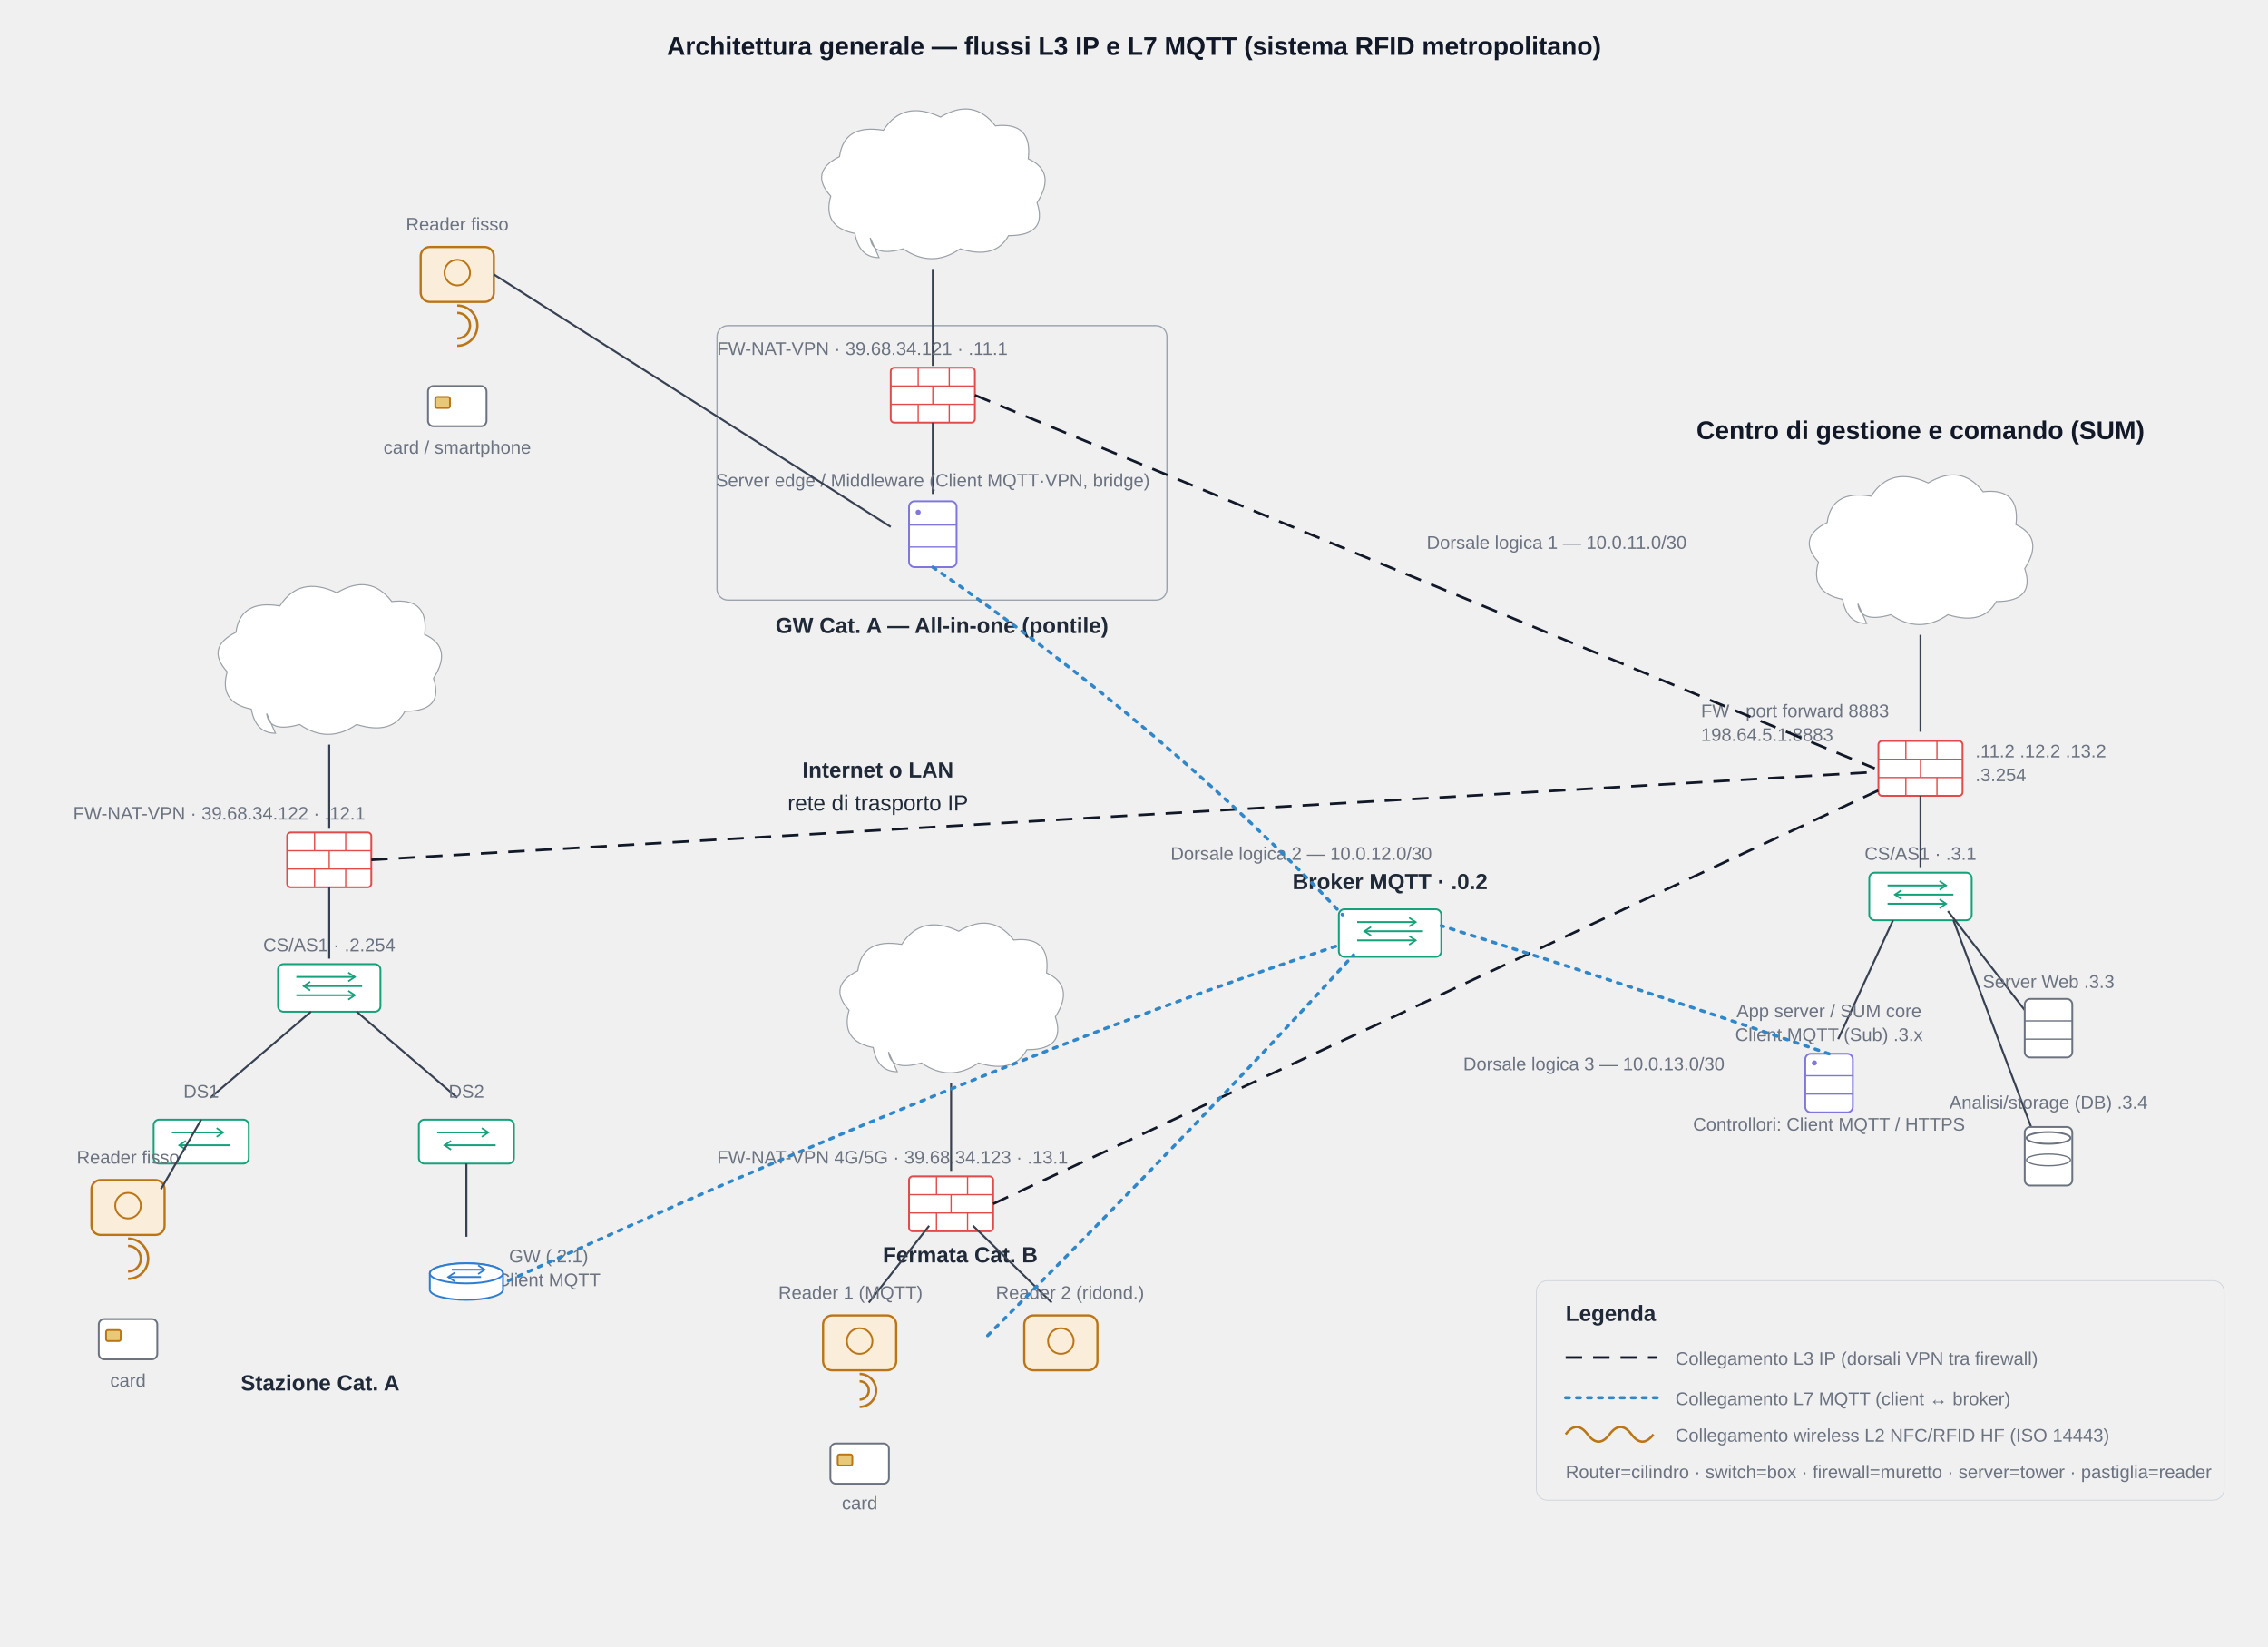
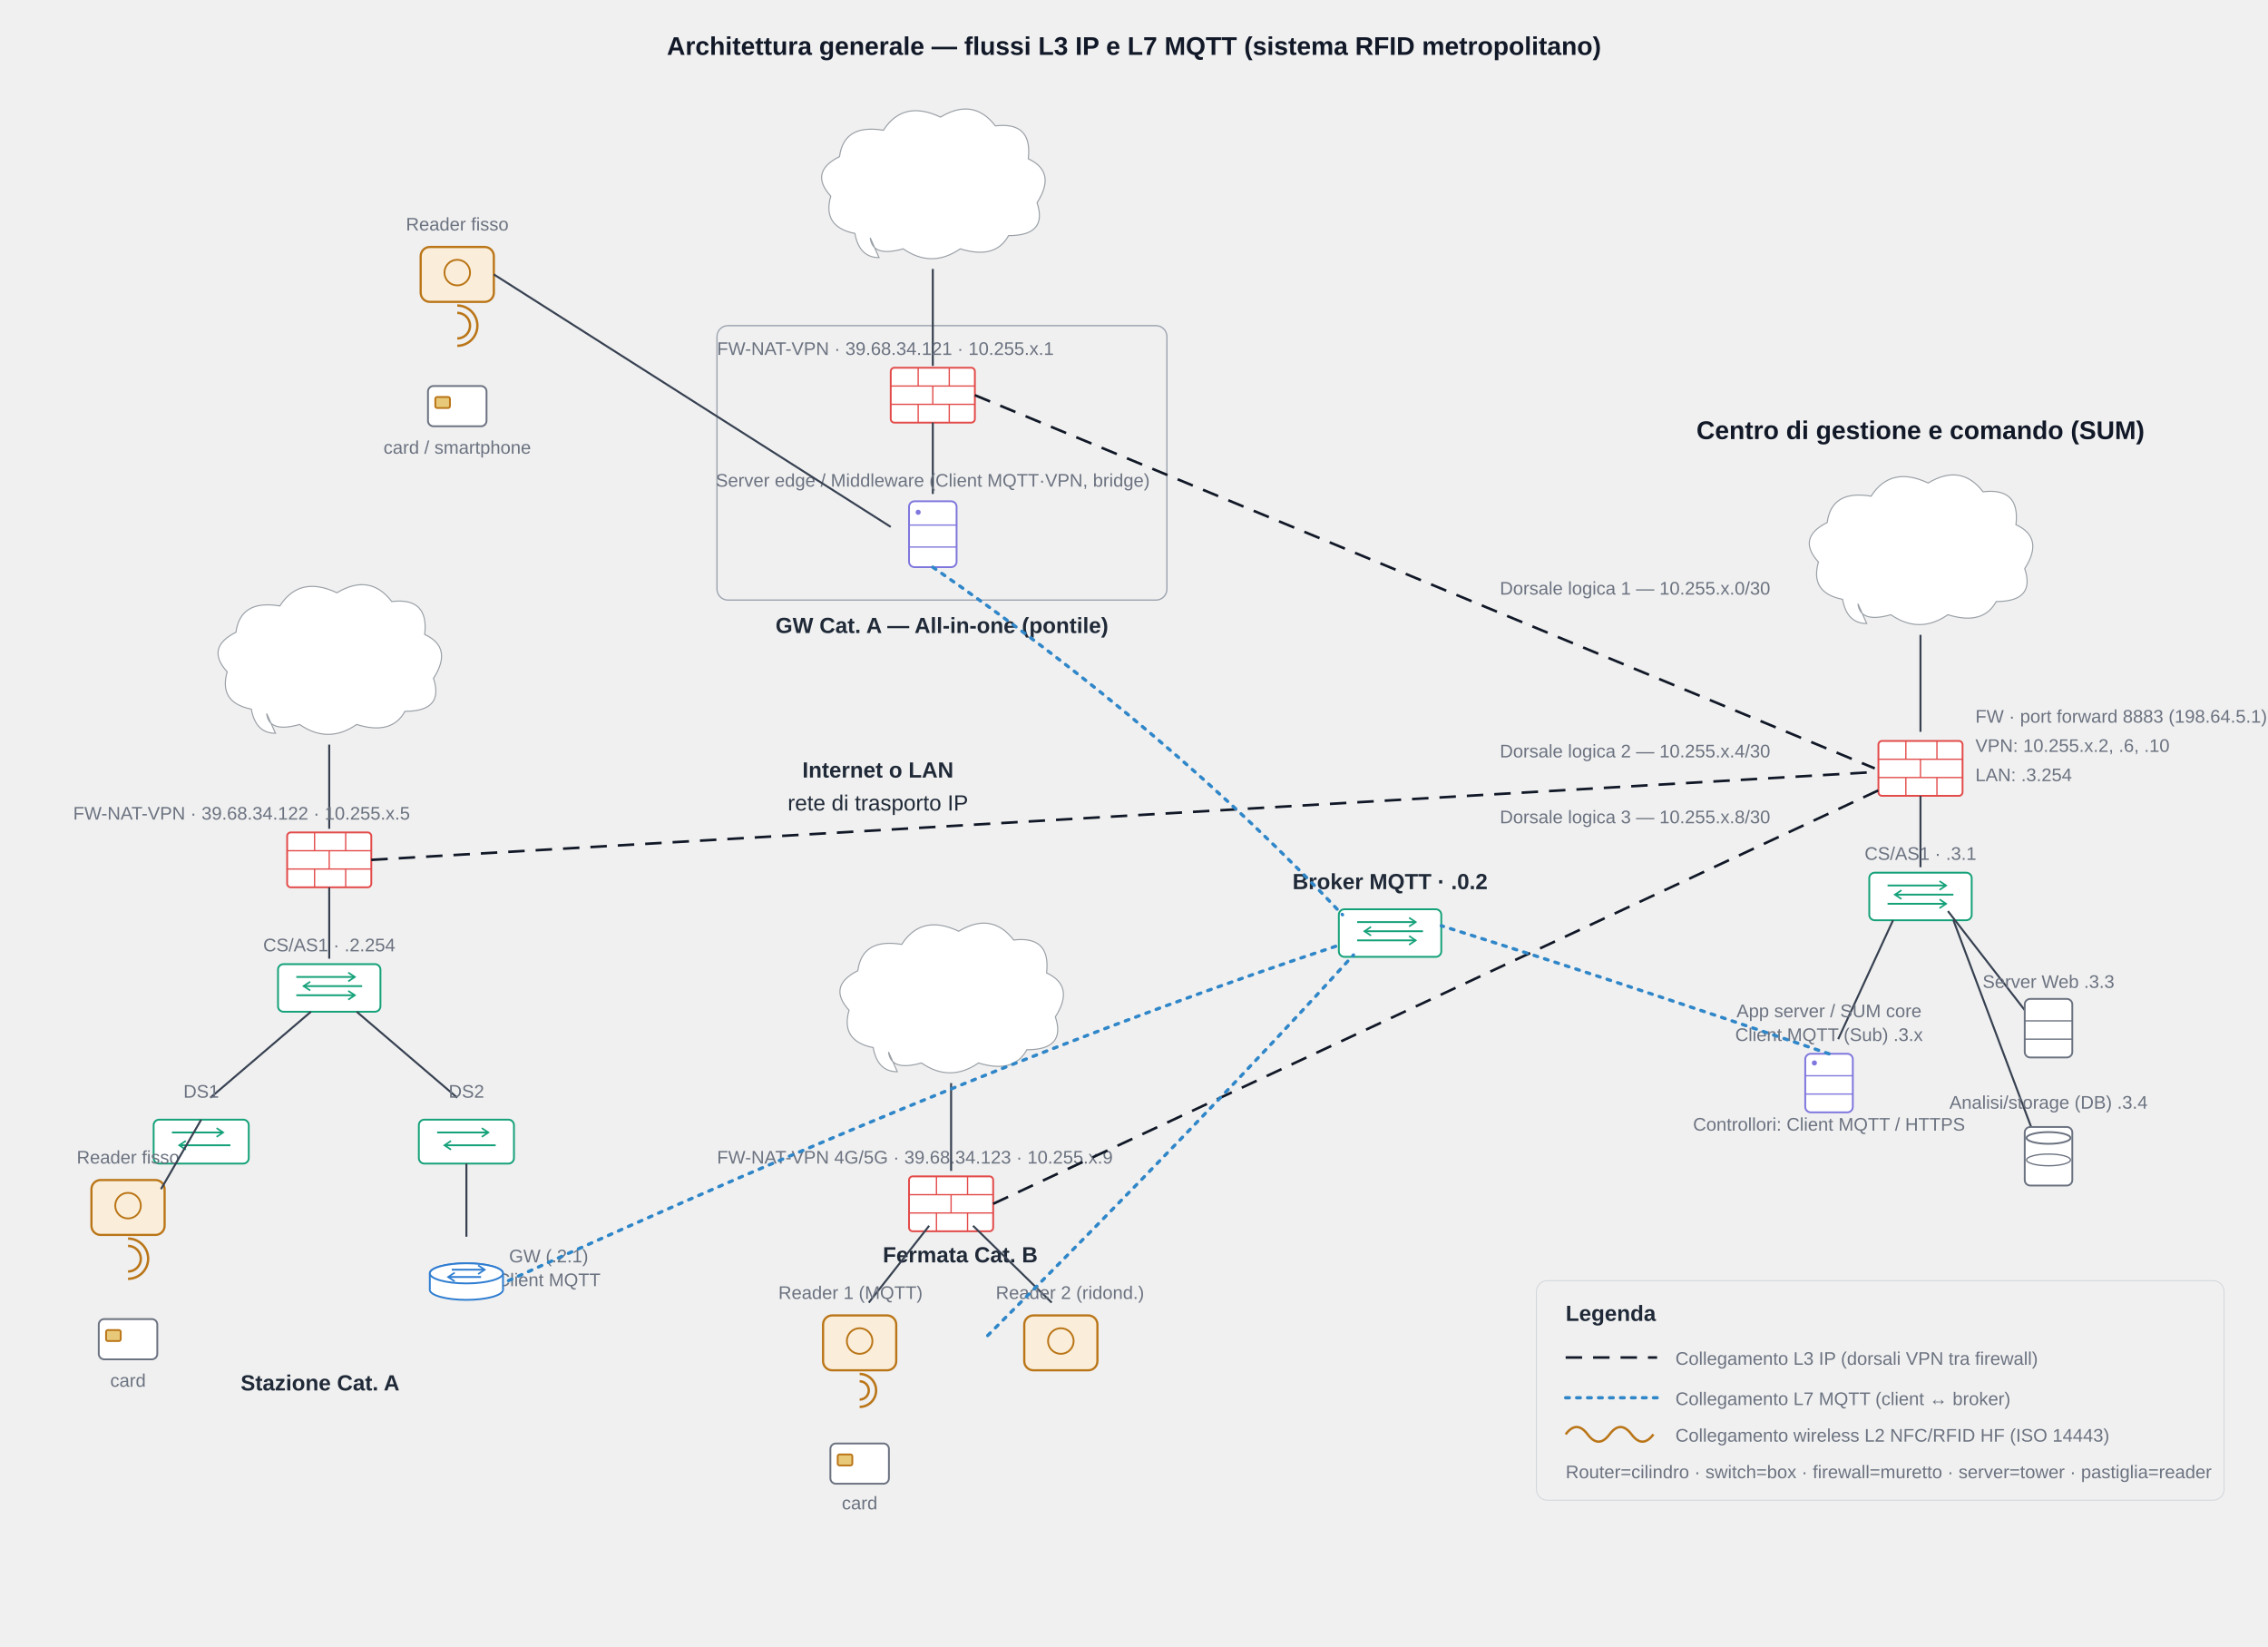
<svg xmlns="http://www.w3.org/2000/svg" viewBox="0 0 1240 900" font-family="Segoe UI, Arial, sans-serif">
  <style>
  .lbl{font-size:12px;fill:#1f2937}.sub{font-size:10px;fill:#6b7280}.ttl{font-size:14px;font-weight:600;fill:#111827}
  .big{font-size:16px;fill:#374151}
  .body{fill:#fff}.rt{stroke:#2F7DD1}.sw{stroke:#15A179}.fw{stroke:#E24B4A}.srv{stroke:#7F77DD}.db{stroke:#6b7280}.cl{stroke:#9aa0a6}
  .rdr{fill:#FAEEDA;stroke:#BA7517;stroke-width:1.2}
  .l3{stroke:#111827;stroke-width:1.4;stroke-dasharray:9 6;fill:none}
  .l7{stroke:#2F86C8;stroke-width:1.8;stroke-dasharray:2 4;stroke-linecap:round;fill:none}
  .nfc{stroke:#BA7517;stroke-width:1.3;fill:none}
  .wire{stroke:#374151;stroke-width:1.1;fill:none}
</style>
  <defs>
    <marker id="a" viewBox="0 0 10 10" refX="8" refY="5" markerWidth="6" markerHeight="6" orient="auto-start-reverse">
      <path d="M2 1L8 5L2 9" fill="none" stroke="context-stroke" stroke-width="1.5" />
    </marker>
  </defs>
  <text class="ttl" x="620" y="30" text-anchor="middle">Architettura generale — flussi L3 IP e L7 MQTT (sistema RFID metropolitano)</text>
  <path class="body cl" d="M270 270 q-18 0 -22 -22 q-30 -6 -22 -34 q-20 -22 8 -36 q4 -30 40 -24 q18 -28 52 -12 q30 -18 50 8 q34 -4 30 30 q26 12 8 40 q10 30 -26 30 q-12 22 -44 12 q-26 18 -52 0 q-28 8 -30 -10 Z" transform="translate(318.6,-21.2) scale(0.6)" />
  <path class="body cl" d="M270 270 q-18 0 -22 -22 q-30 -6 -22 -34 q-20 -22 8 -36 q4 -30 40 -24 q18 -28 52 -12 q30 -18 50 8 q34 -4 30 30 q26 12 8 40 q10 30 -26 30 q-12 22 -44 12 q-26 18 -52 0 q-28 8 -30 -10 Z" transform="translate(-11.4,238.8) scale(0.6)" />
  <path class="body cl" d="M270 270 q-18 0 -22 -22 q-30 -6 -22 -34 q-20 -22 8 -36 q4 -30 40 -24 q18 -28 52 -12 q30 -18 50 8 q34 -4 30 30 q26 12 8 40 q10 30 -26 30 q-12 22 -44 12 q-26 18 -52 0 q-28 8 -30 -10 Z" transform="translate(328.6,423.8) scale(0.6)" />
  <path class="body cl" d="M270 270 q-18 0 -22 -22 q-30 -6 -22 -34 q-20 -22 8 -36 q4 -30 40 -24 q18 -28 52 -12 q30 -18 50 8 q34 -4 30 30 q26 12 8 40 q10 30 -26 30 q-12 22 -44 12 q-26 18 -52 0 q-28 8 -30 -10 Z" transform="translate(858.6,178.8) scale(0.6)" />
  <rect x="392" y="178" width="246" height="150" rx="6" fill="none" stroke="#9ca3af" stroke-width="0.7" />
  <line class="wire" x1="510" y1="147" x2="510" y2="200" />
-   <text class="sub" x="392" y="194">FW-NAT-VPN · 39.68.34.121 · .11.1</text>
+   <text class="sub" x="392" y="194">FW-NAT-VPN · 39.68.34.121 · 10.255.x.1</text>
  <g transform="translate(510,216)">
    <rect class="body fw" x="-23" y="-15" width="46" height="30" rx="2" />
    <line class="fw" x1="-23" y1="-5" x2="23" y2="-5" stroke-width="0.7" />
    <line class="fw" x1="-23" y1="5" x2="23" y2="5" stroke-width="0.7" />
    <line class="fw" x1="-8" y1="-15" x2="-8" y2="-5" stroke-width="0.7" />
    <line class="fw" x1="9" y1="-15" x2="9" y2="-5" stroke-width="0.7" />
    <line class="fw" x1="0" y1="-5" x2="0" y2="5" stroke-width="0.7" />
    <line class="fw" x1="-8" y1="5" x2="-8" y2="15" stroke-width="0.7" />
    <line class="fw" x1="9" y1="5" x2="9" y2="15" stroke-width="0.7" />
  </g>
  <line class="wire" x1="510" y1="231" x2="510" y2="270" />
  <text class="sub" x="510" y="266" text-anchor="middle">Server edge / Middleware (Client MQTT·VPN, bridge)</text>
  <g transform="translate(510,292)">
    <rect class="body srv" x="-13" y="-18" width="26" height="36" rx="3" />
    <line class="srv" x1="-13" y1="-5" x2="13" y2="-5" stroke-width="0.7" />
    <line class="srv" x1="-13" y1="7" x2="13" y2="7" stroke-width="0.7" />
    <circle cx="-8" cy="-12" r="1.4" fill="#7F77DD" />
  </g>
  <text class="lbl" x="515" y="346" text-anchor="middle" font-weight="600">GW Cat. A — All-in-one (pontile)</text>
  <text class="sub" x="250" y="126" text-anchor="middle">Reader fisso</text>
  <g transform="translate(250,150)">
    <rect class="rdr" x="-20" y="-15" width="40" height="30" rx="5" />
    <circle cx="0" cy="-1" r="7" fill="none" stroke="#BA7517" />
  </g>
  <path class="nfc" d="M250 167 a10 10 0 0 1 0 22 M250 171 a6 6 0 0 1 0 14" />
  <g transform="translate(250,222)">
    <rect x="-16" y="-11" width="32" height="22" rx="3" fill="#fff" stroke="#6b7280" />
    <rect x="-12" y="-5" width="8" height="6" rx="1" fill="#e8c97a" stroke="#BA7517" />
  </g>
  <text class="sub" x="250" y="248" text-anchor="middle">card / smartphone</text>
  <line class="wire" x1="270" y1="150" x2="487" y2="288" />
  <line class="wire" x1="180" y1="407" x2="180" y2="453" />
-   <text class="sub" x="40" y="448">FW-NAT-VPN · 39.68.34.122 · .12.1</text>
+   <text class="sub" x="40" y="448">FW-NAT-VPN · 39.68.34.122 · 10.255.x.5</text>
  <g transform="translate(180,470)">
    <rect class="body fw" x="-23" y="-15" width="46" height="30" rx="2" />
    <line class="fw" x1="-23" y1="-5" x2="23" y2="-5" stroke-width="0.7" />
    <line class="fw" x1="-23" y1="5" x2="23" y2="5" stroke-width="0.7" />
    <line class="fw" x1="-8" y1="-15" x2="-8" y2="-5" stroke-width="0.7" />
    <line class="fw" x1="9" y1="-15" x2="9" y2="-5" stroke-width="0.7" />
    <line class="fw" x1="0" y1="-5" x2="0" y2="5" stroke-width="0.7" />
    <line class="fw" x1="-8" y1="5" x2="-8" y2="15" stroke-width="0.7" />
    <line class="fw" x1="9" y1="5" x2="9" y2="15" stroke-width="0.7" />
  </g>
  <line class="wire" x1="180" y1="485" x2="180" y2="524" />
  <text class="sub" x="180" y="520" text-anchor="middle">CS/AS1 · .2.254</text>
  <g transform="translate(180,540)">
    <rect class="body sw" x="-28" y="-13" width="56" height="26" rx="3" />
    <line class="sw" x1="-18" y1="-6" x2="14" y2="-6" marker-end="url(#a)" />
    <line class="sw" x1="18" y1="-1" x2="-14" y2="-1" marker-end="url(#a)" />
    <line class="sw" x1="-18" y1="4" x2="14" y2="4" marker-end="url(#a)" />
  </g>
  <line class="wire" x1="170" y1="553" x2="115" y2="600" />
  <line class="wire" x1="195" y1="553" x2="250" y2="600" />
  <text class="sub" x="110" y="600" text-anchor="middle">DS1</text>
  <g transform="translate(110,624)">
    <rect class="body sw" x="-26" y="-12" width="52" height="24" rx="3" />
    <line class="sw" x1="-16" y1="-5" x2="12" y2="-5" marker-end="url(#a)" />
    <line class="sw" x1="16" y1="2" x2="-12" y2="2" marker-end="url(#a)" />
  </g>
  <text class="sub" x="255" y="600" text-anchor="middle">DS2</text>
  <g transform="translate(255,624)">
    <rect class="body sw" x="-26" y="-12" width="52" height="24" rx="3" />
    <line class="sw" x1="-16" y1="-5" x2="12" y2="-5" marker-end="url(#a)" />
    <line class="sw" x1="16" y1="2" x2="-12" y2="2" marker-end="url(#a)" />
  </g>
  <line class="wire" x1="255" y1="636" x2="255" y2="676" />
  <text class="sub" x="300" y="690" text-anchor="middle">GW (.2.1)</text>
  <text class="sub" x="300" y="703" text-anchor="middle">Client MQTT</text>
  <g transform="translate(255,700)">
    <ellipse class="body rt" cx="0" cy="5" rx="20" ry="5.5" />
    <path class="body rt" d="M-20 5 V-4 A20 5.5 0 0 1 20 -4 V5" />
    <ellipse class="body rt" cx="0" cy="-4" rx="20" ry="5.5" />
    <line class="rt" x1="-8" y1="-6" x2="10" y2="-6" marker-end="url(#a)" />
    <line class="rt" x1="8" y1="-2" x2="-10" y2="-2" marker-end="url(#a)" />
  </g>
  <text class="sub" x="70" y="636" text-anchor="middle">Reader fisso</text>
  <g transform="translate(70,660)">
    <rect class="rdr" x="-20" y="-15" width="40" height="30" rx="5" />
    <circle cx="0" cy="-1" r="7" fill="none" stroke="#BA7517" />
  </g>
  <line class="wire" x1="88" y1="650" x2="110" y2="612" />
  <path class="nfc" d="M70 677 a10 10 0 0 1 0 22 M70 681 a6 6 0 0 1 0 14" />
  <g transform="translate(70,732)">
    <rect x="-16" y="-11" width="32" height="22" rx="3" fill="#fff" stroke="#6b7280" />
    <rect x="-12" y="-5" width="8" height="6" rx="1" fill="#e8c97a" stroke="#BA7517" />
  </g>
  <text class="sub" x="70" y="758" text-anchor="middle">card</text>
  <text class="lbl" x="175" y="760" text-anchor="middle" font-weight="600">Stazione Cat. A</text>
  <line class="wire" x1="520" y1="592" x2="520" y2="640" />
-   <text class="sub" x="392" y="636">FW-NAT-VPN 4G/5G · 39.68.34.123 · .13.1</text>
+   <text class="sub" x="392" y="636">FW-NAT-VPN 4G/5G · 39.68.34.123 · 10.255.x.9</text>
  <g transform="translate(520,658)">
    <rect class="body fw" x="-23" y="-15" width="46" height="30" rx="2" />
    <line class="fw" x1="-23" y1="-5" x2="23" y2="-5" stroke-width="0.7" />
    <line class="fw" x1="-23" y1="5" x2="23" y2="5" stroke-width="0.7" />
    <line class="fw" x1="-8" y1="-15" x2="-8" y2="-5" stroke-width="0.7" />
    <line class="fw" x1="9" y1="-15" x2="9" y2="-5" stroke-width="0.7" />
    <line class="fw" x1="0" y1="-5" x2="0" y2="5" stroke-width="0.7" />
    <line class="fw" x1="-8" y1="5" x2="-8" y2="15" stroke-width="0.7" />
    <line class="fw" x1="9" y1="5" x2="9" y2="15" stroke-width="0.7" />
  </g>
  <text class="lbl" x="525" y="690" text-anchor="middle" font-weight="600">Fermata Cat. B</text>
  <line class="wire" x1="508" y1="670" x2="475" y2="712" />
  <line class="wire" x1="532" y1="670" x2="575" y2="712" />
  <text class="sub" x="465" y="710" text-anchor="middle">Reader 1 (MQTT)</text>
  <g transform="translate(470,734)">
    <rect class="rdr" x="-20" y="-15" width="40" height="30" rx="5" />
    <circle cx="0" cy="-1" r="7" fill="none" stroke="#BA7517" />
  </g>
  <text class="sub" x="585" y="710" text-anchor="middle">Reader 2 (ridond.)</text>
  <g transform="translate(580,734)">
    <rect class="rdr" x="-20" y="-15" width="40" height="30" rx="5" />
    <circle cx="0" cy="-1" r="7" fill="none" stroke="#BA7517" />
  </g>
  <path class="nfc" d="M470 751 a9 9 0 0 1 0 18 M470 755 a5 5 0 0 1 0 10" />
  <g transform="translate(470,800)">
    <rect x="-16" y="-11" width="32" height="22" rx="3" fill="#fff" stroke="#6b7280" />
    <rect x="-12" y="-5" width="8" height="6" rx="1" fill="#e8c97a" stroke="#BA7517" />
  </g>
  <text class="sub" x="470" y="825" text-anchor="middle">card</text>
  <text class="lbl" x="760" y="486" text-anchor="middle" font-weight="600">Broker MQTT · .0.2</text>
  <g transform="translate(760,510)">
    <rect class="body sw" x="-28" y="-13" width="56" height="26" rx="3" />
    <line class="sw" x1="-18" y1="-6" x2="14" y2="-6" marker-end="url(#a)" />
    <line class="sw" x1="18" y1="-1" x2="-14" y2="-1" marker-end="url(#a)" />
    <line class="sw" x1="-18" y1="4" x2="14" y2="4" marker-end="url(#a)" />
  </g>
  <text class="ttl" x="1050" y="240" text-anchor="middle">Centro di gestione e comando (SUM)</text>
  <line class="wire" x1="1050" y1="347" x2="1050" y2="400" />
-   <text class="sub" x="930" y="392">FW · port forward 8883</text>
-   <text class="sub" x="930" y="405">198.64.5.1:8883</text>
  <g transform="translate(1050,420)">
    <rect class="body fw" x="-23" y="-15" width="46" height="30" rx="2" />
    <line class="fw" x1="-23" y1="-5" x2="23" y2="-5" stroke-width="0.7" />
    <line class="fw" x1="-23" y1="5" x2="23" y2="5" stroke-width="0.7" />
    <line class="fw" x1="-8" y1="-15" x2="-8" y2="-5" stroke-width="0.7" />
    <line class="fw" x1="9" y1="-15" x2="9" y2="-5" stroke-width="0.7" />
    <line class="fw" x1="0" y1="-5" x2="0" y2="5" stroke-width="0.7" />
    <line class="fw" x1="-8" y1="5" x2="-8" y2="15" stroke-width="0.7" />
    <line class="fw" x1="9" y1="5" x2="9" y2="15" stroke-width="0.7" />
  </g>
-   <text class="sub" x="1080" y="414">.11.2 .12.2 .13.2</text>
-   <text class="sub" x="1080" y="427">.3.254</text>
+   <text class="sub" x="1080" y="395">FW · port forward 8883 (198.64.5.1)</text>
+   <text class="sub" x="1080" y="411">VPN: 10.255.x.2, .6, .10</text>
+   <text class="sub" x="1080" y="427">LAN: .3.254</text>
  <line class="wire" x1="1050" y1="435" x2="1050" y2="474" />
  <text class="sub" x="1050" y="470" text-anchor="middle">CS/AS1 · .3.1</text>
  <g transform="translate(1050,490)">
    <rect class="body sw" x="-28" y="-13" width="56" height="26" rx="3" />
    <line class="sw" x1="-18" y1="-6" x2="14" y2="-6" marker-end="url(#a)" />
    <line class="sw" x1="18" y1="-1" x2="-14" y2="-1" marker-end="url(#a)" />
    <line class="sw" x1="-18" y1="4" x2="14" y2="4" marker-end="url(#a)" />
  </g>
  <line class="wire" x1="1035" y1="503" x2="1005" y2="568" />
  <line class="wire" x1="1065" y1="498" x2="1110" y2="556" />
  <line class="wire" x1="1068" y1="503" x2="1112" y2="620" />
  <text class="sub" x="1000" y="556" text-anchor="middle">App server / SUM core</text>
  <text class="sub" x="1000" y="569" text-anchor="middle">Client MQTT (Sub) .3.x</text>
  <g transform="translate(1000,592)">
    <rect class="body srv" x="-13" y="-16" width="26" height="32" rx="3" />
    <line class="srv" x1="-13" y1="-4" x2="13" y2="-4" stroke-width="0.7" />
    <line class="srv" x1="-13" y1="6" x2="13" y2="6" stroke-width="0.7" />
    <circle cx="-8" cy="-11" r="1.4" fill="#7F77DD" />
  </g>
  <text class="sub" x="1000" y="618" text-anchor="middle">Controllori: Client MQTT / HTTPS</text>
  <text class="sub" x="1120" y="540" text-anchor="middle">Server Web .3.3</text>
  <g transform="translate(1120,562)">
    <rect class="body db" x="-13" y="-16" width="26" height="32" rx="3" />
    <line class="db" x1="-13" y1="-4" x2="13" y2="-4" stroke-width="0.7" />
    <line class="db" x1="-13" y1="6" x2="13" y2="6" stroke-width="0.7" />
  </g>
  <text class="sub" x="1120" y="606" text-anchor="middle">Analisi/storage (DB) .3.4</text>
  <g transform="translate(1120,632)">
    <rect class="body db" x="-13" y="-16" width="26" height="32" rx="3" />
    <ellipse class="body db" cx="0" cy="-10" rx="12" ry="3.2" />
    <ellipse cx="0" cy="2" rx="12" ry="3.2" fill="none" stroke="#6b7280" stroke-width="0.7" />
  </g>
  <path class="l3" d="M533 216 L1025 420" />
-   <text class="sub" x="780" y="300">Dorsale logica 1 — 10.0.11.0/30</text>
+   <text class="sub" x="820" y="325" text-anchor="start">Dorsale logica 1 — 10.255.x.0/30</text>
  <path class="l3" d="M203 470 L1025 422" />
-   <text class="sub" x="640" y="470">Dorsale logica 2 — 10.0.12.0/30</text>
+   <text class="sub" x="820" y="414" text-anchor="start">Dorsale logica 2 — 10.255.x.4/30</text>
  <path class="l3" d="M543 658 L1027 432" />
-   <text class="sub" x="800" y="585">Dorsale logica 3 — 10.0.13.0/30</text>
+   <text class="sub" x="820" y="450" text-anchor="start">Dorsale logica 3 — 10.255.x.8/30</text>
  <path class="l7" d="M510 310 Q640 400 734 500" />
  <path class="l7" d="M278 700 Q540 580 734 516" />
  <path class="l7" d="M540 730 Q660 610 740 522" />
  <path class="l7" d="M1000 576 Q880 535 788 506" />
  <text class="lbl" x="480" y="425" text-anchor="middle" font-weight="600">Internet o LAN</text>
  <text class="lbl" x="480" y="443" text-anchor="middle">rete di trasporto IP</text>
  <rect x="840" y="700" width="376" height="120" rx="6" fill="none" stroke="#d1d5db" stroke-width="0.5" />
  <text class="lbl" x="856" y="722" font-weight="600">Legenda</text>
  <line class="l3" x1="856" y1="742" x2="906" y2="742" />
  <text class="sub" x="916" y="746">Collegamento L3 IP (dorsali VPN tra firewall)</text>
  <line class="l7" x1="856" y1="764" x2="906" y2="764" />
  <text class="sub" x="916" y="768">Collegamento L7 MQTT (client ↔ broker)</text>
  <path class="nfc" d="M856 784 q6 -8 12 0 q6 8 12 0 q6 -8 12 0 q6 8 12 0" />
  <text class="sub" x="916" y="788">Collegamento wireless L2 NFC/RFID HF (ISO 14443)</text>
  <text class="sub" x="856" y="808">Router=cilindro · switch=box · firewall=muretto · server=tower · pastiglia=reader</text>
</svg>
